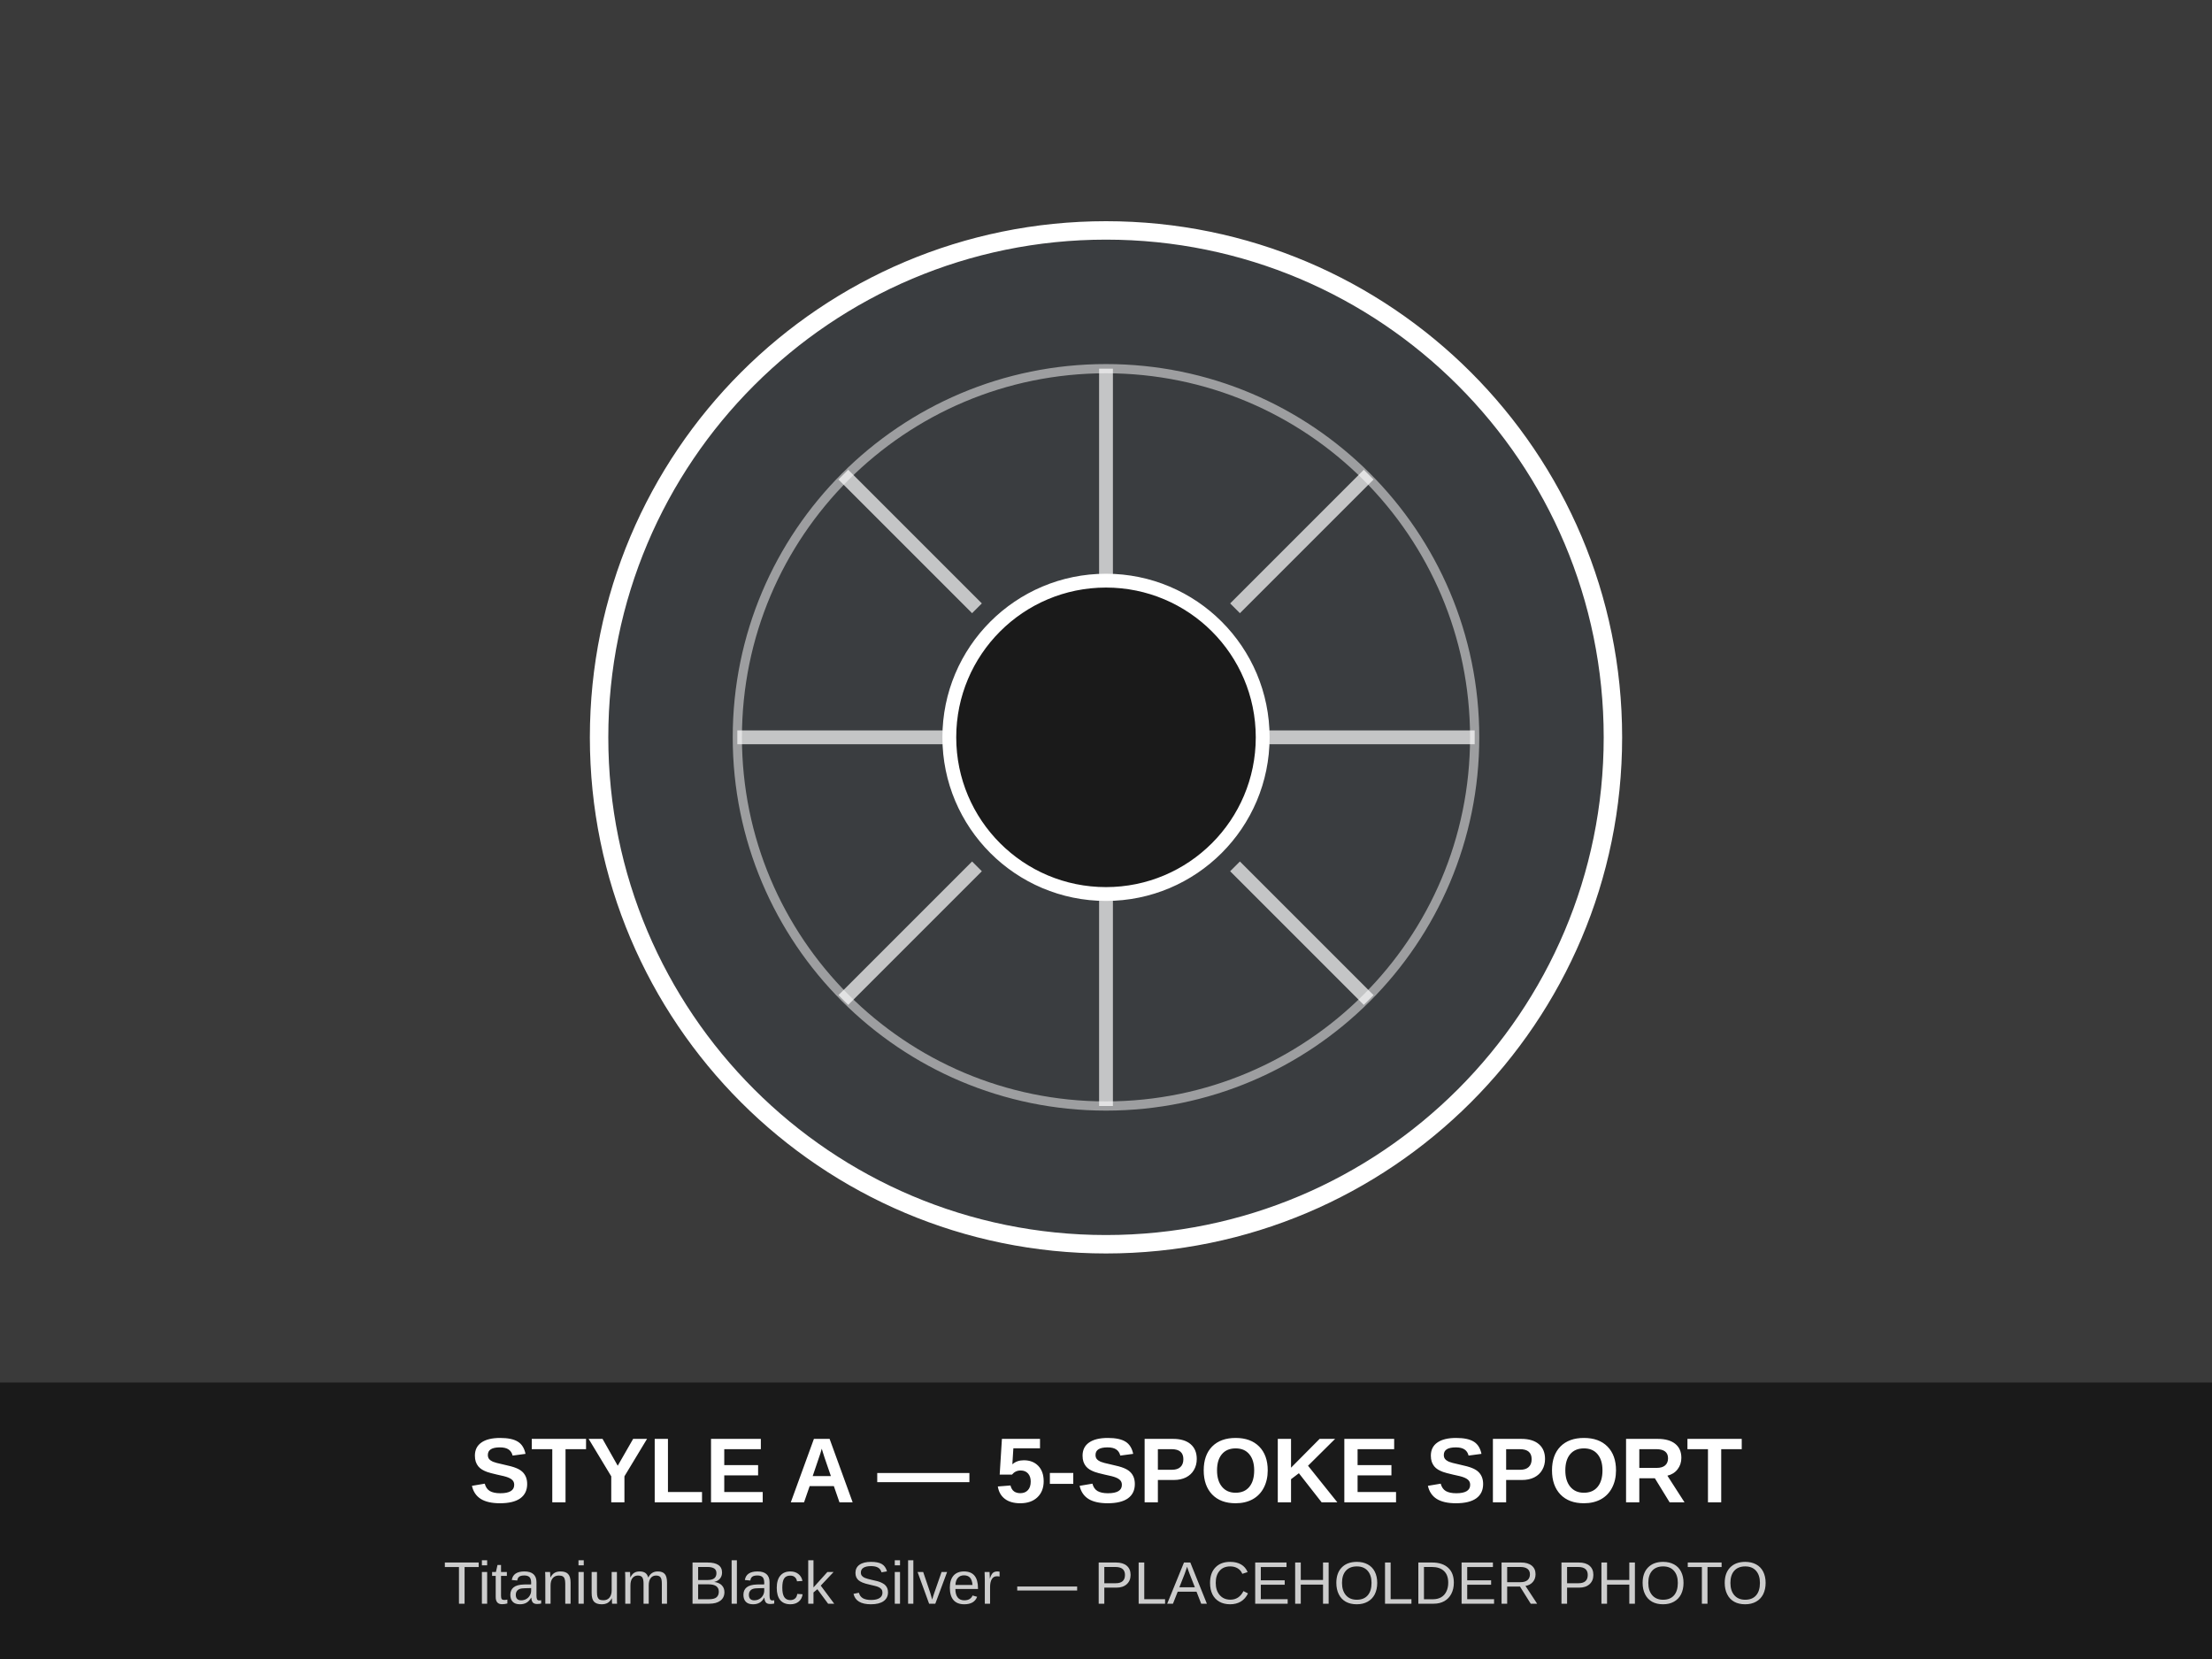
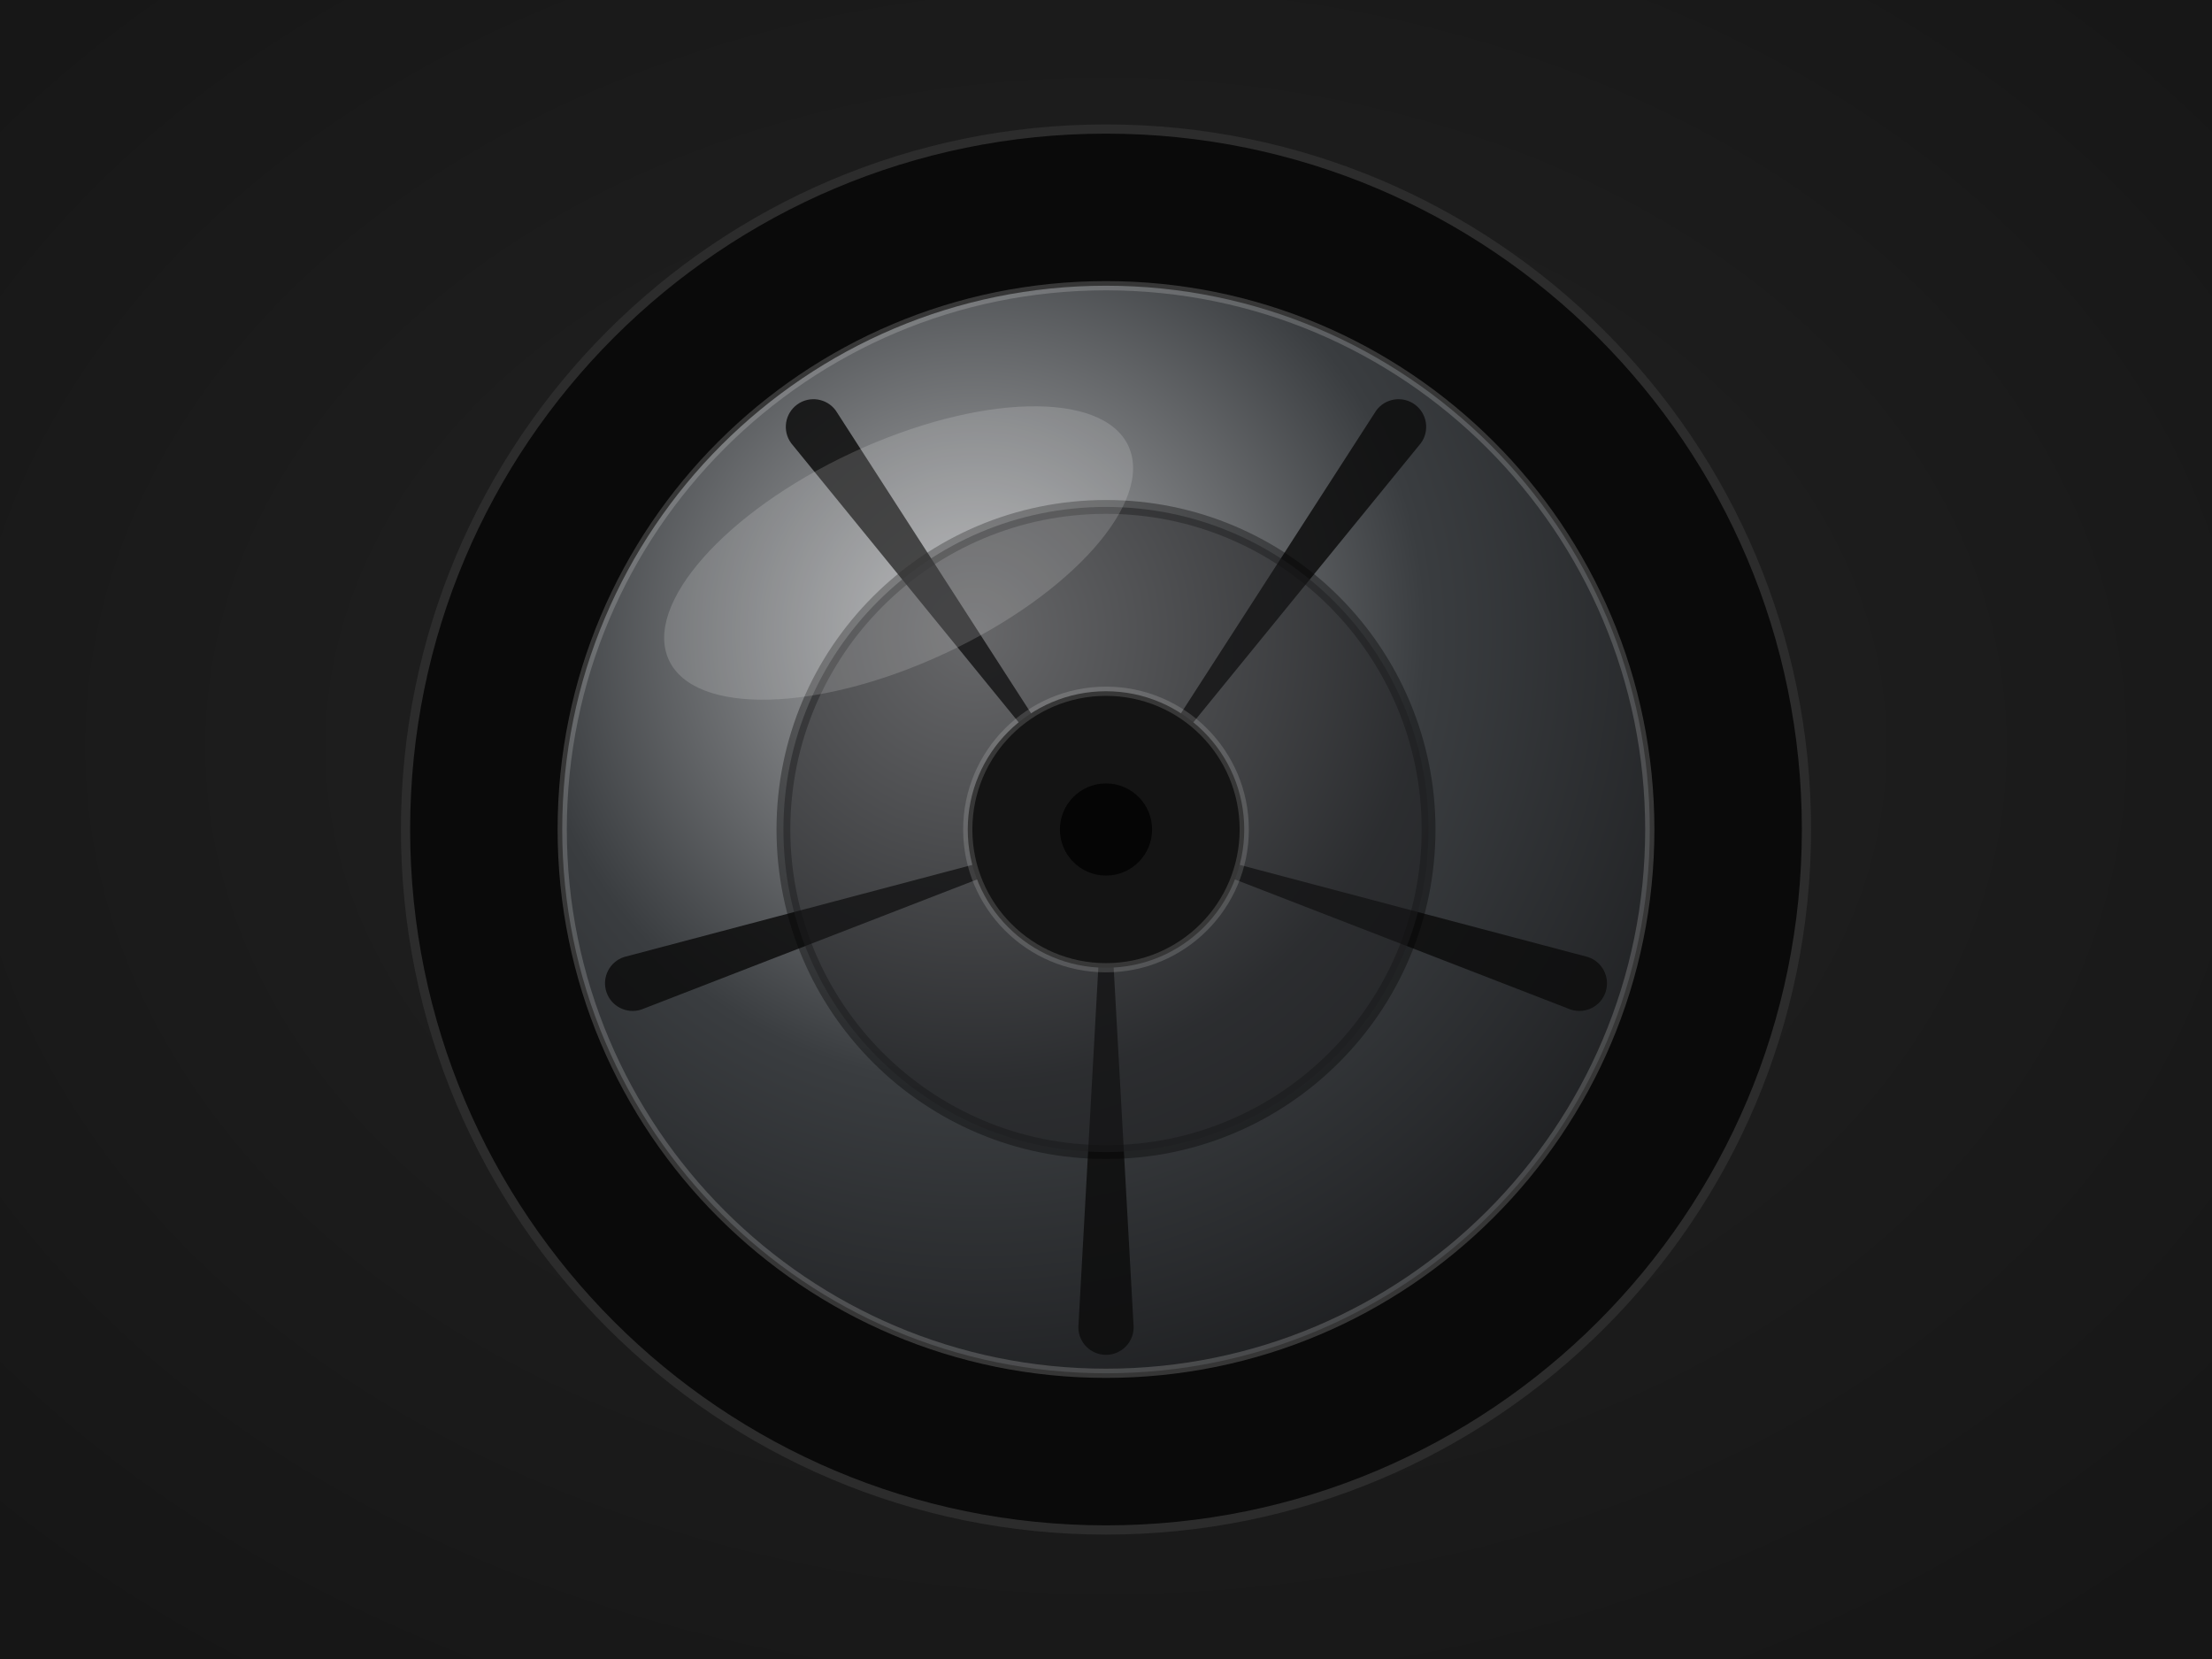
- <svg xmlns="http://www.w3.org/2000/svg" viewBox="0 0 480 360" width="480" height="360" role="img" aria-label="STYLE A — 5-SPOKE SPORT Titanium Black Silver placeholder photo">
-   <rect width="480" height="360" fill="#3a3a3a" />
-   <circle cx="240" cy="160" r="110" fill="#3A3D40" stroke="#ffffff" stroke-width="4" />
-   <circle cx="240" cy="160" r="80" fill="none" stroke="#ffffff" stroke-width="2" opacity="0.5" />
-   <circle cx="240" cy="160" r="34" fill="#1a1a1a" stroke="#ffffff" stroke-width="3" />
-   <g stroke="#ffffff" stroke-width="3" opacity="0.7">
-     <line x1="240" y1="80" x2="240" y2="126" />
-     <line x1="240" y1="240" x2="240" y2="194" />
-     <line x1="160" y1="160" x2="206" y2="160" />
-     <line x1="320" y1="160" x2="274" y2="160" />
-     <line x1="183" y1="103" x2="212" y2="132" />
-     <line x1="297" y1="217" x2="268" y2="188" />
-     <line x1="297" y1="103" x2="268" y2="132" />
-     <line x1="183" y1="217" x2="212" y2="188" />
-   </g>
-   <rect x="0" y="300" width="480" height="60" fill="#000000" opacity="0.55" />
-   <text x="240" y="326" text-anchor="middle" font-family="Arial, Helvetica, sans-serif" font-size="20" font-weight="bold" fill="#ffffff">STYLE A — 5-SPOKE SPORT</text>
-   <text x="240" y="348" text-anchor="middle" font-family="Arial, Helvetica, sans-serif" font-size="13" fill="#cccccc">Titanium Black Silver — PLACEHOLDER PHOTO</text>
+ <svg xmlns="http://www.w3.org/2000/svg" viewBox="0 0 480 360" width="480" height="360" role="img" aria-label="Style A coated in Titanium Black Silver">
+   <defs>
+     <radialGradient id="grad_Style_A_coated_in_Titanium_Black_Silver" cx="38%" cy="32%" r="75%">
+       <stop offset="0%" stop-color="#b0b1b3" />
+       <stop offset="55%" stop-color="#3A3D40" />
+       <stop offset="100%" stop-color="#1d1e20" />
+     </radialGradient>
+     <radialGradient id="bg_glow" cx="50%" cy="45%" r="70%">
+       <stop offset="0%" stop-color="#232323" />
+       <stop offset="100%" stop-color="#161616" />
+     </radialGradient>
+   </defs>
+   <rect width="480" height="360" fill="url(#bg_glow)" />
+   <circle cx="240" cy="180" r="152" fill="#0a0a0a" />
+   <circle cx="240" cy="180" r="152" fill="none" stroke="#2c2c2c" stroke-width="2" />
+   <circle cx="240" cy="180" r="118" fill="url(#grad_Style_A_coated_in_Titanium_Black_Silver)" stroke="rgba(255,255,255,0.18)" stroke-width="2" />
+   <path d="M240,180 L246,72 A6,6 0 0 0 234,72 Z" fill="#0d0d0d" opacity="0.85" transform="rotate(36 240 180)" />
+   <path d="M240,180 L246,72 A6,6 0 0 0 234,72 Z" fill="#0d0d0d" opacity="0.85" transform="rotate(108 240 180)" />
+   <path d="M240,180 L246,72 A6,6 0 0 0 234,72 Z" fill="#0d0d0d" opacity="0.85" transform="rotate(180 240 180)" />
+   <path d="M240,180 L246,72 A6,6 0 0 0 234,72 Z" fill="#0d0d0d" opacity="0.85" transform="rotate(252 240 180)" />
+   <path d="M240,180 L246,72 A6,6 0 0 0 234,72 Z" fill="#0d0d0d" opacity="0.85" transform="rotate(324 240 180)" />
+   <circle cx="240" cy="180" r="70" fill="none" stroke="rgba(0,0,0,0.35)" stroke-width="3" />
+   <circle cx="240" cy="180" r="70" fill="#1d1e20" opacity="0.5" />
+   <circle cx="240" cy="180" r="30" fill="#141414" stroke="rgba(255,255,255,0.15)" stroke-width="2" />
+   <circle cx="240" cy="180" r="10" fill="#050505" />
+   <ellipse cx="195" cy="120" rx="55" ry="24" fill="#ffffff" opacity="0.16" transform="rotate(-25 195 120)" />
</svg>
